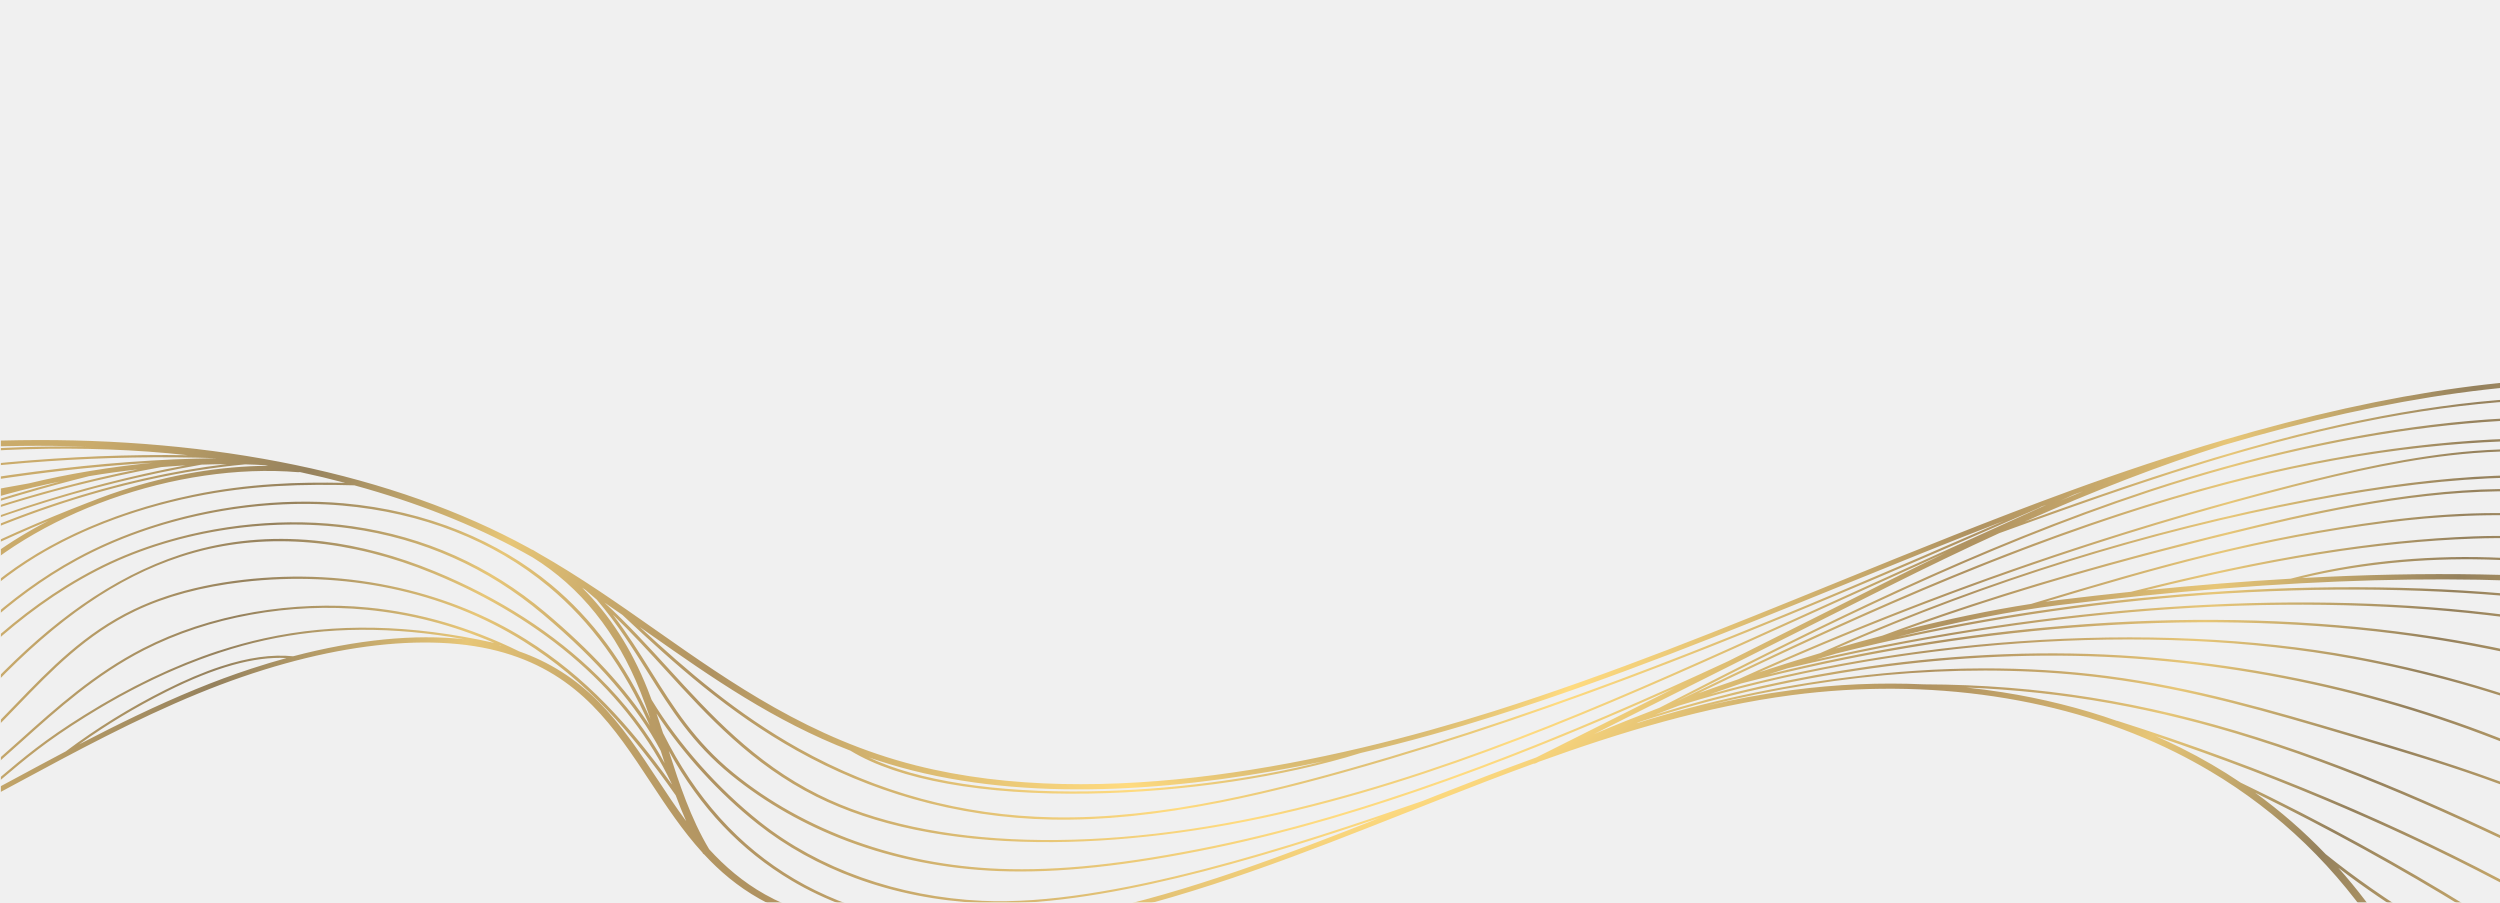
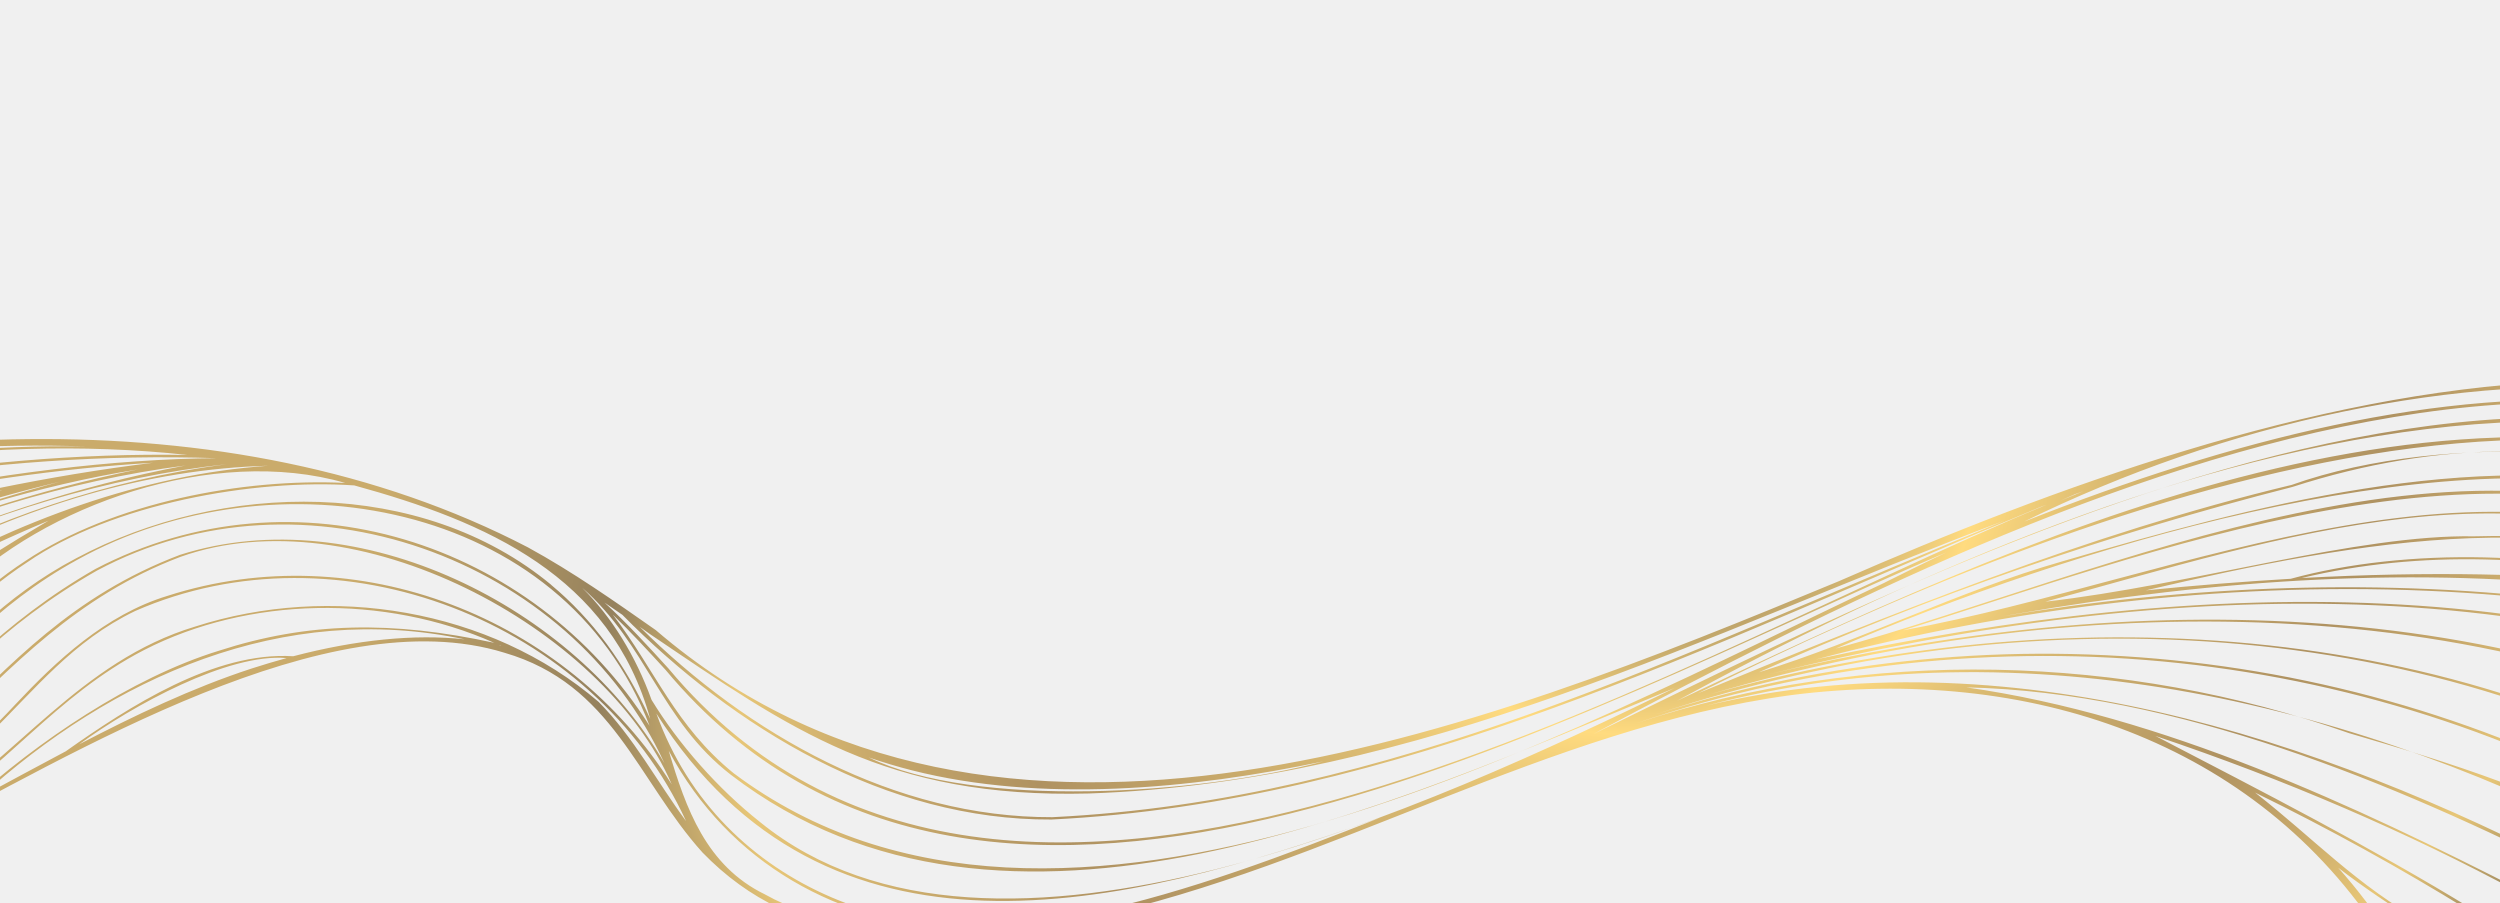
- <svg xmlns="http://www.w3.org/2000/svg" width="1920" height="693" viewBox="0 0 1920 693" fill="none">
-   <mask id="mask0_2_3493" style="mask-type:luminance" maskUnits="userSpaceOnUse" x="0" y="0" width="1921" height="693">
-     <path d="M1920.67 0H0.67V692.98H1920.67V0Z" fill="white" />
-   </mask>
-   <g mask="url(#mask0_2_3493)">
-     <path d="M168.02 499.78C134.12 510.91 99.45 527.49 64.56 549.28C33.79 568.49 18.8 581.19 -1.95 598.77C-8.18 604.05 -15.15 609.95 -23.17 616.54C-39.77 625.35 -56.59 634.07 -73.51 642.33C-135.9 672.81 -202.88 698.53 -270.9 718.29L-269.72 721.93C-250.89 716.46 -232.15 710.55 -213.58 704.2C-164.69 687.48 -116.8 667.72 -71.22 645.46C-42.44 631.4 -13.98 616.05 13.54 601.21C58.01 577.23 104 552.43 152.2 532.64C242.78 495.45 328.5 484.05 387.37 501.37C445.39 518.44 471.75 558.44 499.66 600.8C511.79 619.2 524.15 637.94 539.45 654.76C539.59 655 539.72 655.24 539.87 655.47C540.05 655.76 540.34 655.97 540.69 656.11C552.67 669.06 566.46 680.81 583.34 690.3C640.12 722.23 732.79 727.59 837.6 705C921.08 687.01 1002.59 654.77 1081.42 623.59C1089.79 620.28 1098.14 616.97 1106.5 613.69C1129.85 604.5 1153.62 595.3 1177.71 586.53C1178.35 586.55 1179.06 586.4 1179.71 586.07L1181.66 585.09C1244.85 562.24 1310.23 542.5 1376.03 533.87C1481.61 520.03 1586.35 535.64 1670.94 577.83C1679.53 582.12 1687.91 586.68 1696.09 591.49C1696.15 591.59 1696.25 591.69 1696.39 591.75C1696.66 591.87 1696.92 592 1697.19 592.13C1750.72 623.87 1795.21 666.93 1829.91 720.58L1835.52 718.74C1823.47 700.05 1810.23 682.63 1795.85 666.51C1814.76 680.98 1836.08 695.52 1860.43 710.56L1863.13 709.67C1833.29 691.28 1807.99 673.65 1786.11 655.97C1769.45 638.59 1751.37 622.84 1731.9 608.77C1788.86 636.72 1843.71 666.94 1895.62 699L1898.31 698.12C1842.27 663.47 1782.8 630.94 1720.94 601.12C1706.33 591.29 1690.99 582.36 1674.93 574.35C1668.55 571.17 1662.04 568.15 1655.42 565.27C1755.31 598.86 1849.29 639.33 1935.52 685.9L1938.3 684.99C1842.94 633.4 1738.09 589.26 1626.25 553.65C1626.1 553.6 1625.92 553.59 1625.75 553.6C1598.11 543.86 1568.75 536.51 1537.95 531.66C1528.7 530.2 1519.4 528.99 1510.05 528.01C1585.24 531.07 1656.25 543.96 1731.69 567.76C1820.51 595.78 1900.93 633.86 1978.4 671.84L1981.25 670.91C1903.36 632.72 1822.52 594.36 1733.12 566.16C1646.51 538.84 1565.71 525.85 1477.77 525.58C1444.33 524.04 1410.45 525.5 1376.47 529.95C1354.35 532.85 1332.3 536.98 1310.38 542.06C1414.84 515.94 1521.13 508.38 1617.32 520.86C1683.58 529.46 1744.26 547.42 1802.93 564.79C1883.39 588.61 1966.36 613.17 2028.07 655.54L2030.7 654.68C2005.12 637.05 1973.63 621.01 1935.06 605.92C1892.57 589.3 1845.68 575.42 1804.32 563.17C1745.56 545.77 1684.79 527.79 1618.33 519.16C1556.28 511.11 1489.72 511.38 1420.48 519.97C1365.18 526.83 1310.32 538.73 1256.86 555.44C1257.44 555.16 1258.03 554.87 1258.61 554.59C1382.46 514.16 1516.66 496.89 1640 505.83C1762.58 514.71 1879.89 546.23 1988.68 599.52C2016.31 613.06 2042.92 627.77 2068.16 642.37L2070.9 641.47C2045.35 626.68 2018.39 611.75 1990.37 598.02C1881.34 544.61 1763.74 513.01 1640.84 504.11C1574.56 499.31 1505.55 501.89 1435.73 511.78C1379.84 519.7 1324.66 532.14 1271.11 548.88C1277.2 546.53 1283.31 544.21 1289.44 541.92C1454.3 491.04 1651.58 477.16 1806.67 505.79C1920.05 526.72 2024.37 567.08 2117.84 626.05L2120.44 625.2C2087.88 604.65 2053.86 586.25 2018.68 570.19C1952.47 539.96 1881.53 517.73 1807.81 504.12C1731.42 490.02 1642.46 486.01 1550.56 492.53C1468.99 498.32 1387.78 512.27 1313.53 533.15C1321.38 530.35 1329.25 527.62 1337.12 524.94C1506.58 480.64 1684.41 467.04 1839.69 486.67C1971.52 503.33 2091.2 544.47 2184.13 604.28L2186.92 603.36C2150.24 579.57 2109.41 558.72 2064.91 541.08C1996.59 514.01 1921.15 495.13 1840.69 484.96C1760.22 474.79 1674.58 473.31 1586.14 480.56C1510.28 486.78 1433.84 499.31 1358.39 517.86C1363.22 516.29 1368.04 514.74 1372.86 513.23C1563.55 467.95 1749.03 453.8 1909.74 472.32C2043.45 487.73 2160.38 526.28 2248.7 583.08L2251.38 582.2C2162.73 524.95 2045.17 486.11 1910.71 470.61C1755.83 452.76 1578.01 465.18 1394.69 506.51C1399.93 504.94 1405.15 503.39 1410.36 501.89C1581.67 458.55 1773.39 442.89 1937.95 458.96C2077.07 472.54 2203.23 508.56 2307 563.94L2309.79 563.02C2205.59 507.2 2078.76 470.9 1938.86 457.25C1855.67 449.13 1766.73 448.89 1674.5 456.53C1600.55 462.66 1527.65 473.61 1457.04 489.17C1502.17 477.67 1544.73 469.2 1581.61 464.69C1755.92 443.37 1904.67 439.31 2023.72 452.63C2146.41 466.36 2248 508.69 2345.49 551.29L2352.32 549.05C2343.2 545.07 2333.89 541.01 2324.4 536.93C2280.8 494.55 2215.27 434.39 2146.75 397.46C2094.71 369.41 2009.74 337.76 1900.49 346.28C1852.45 350.02 1802.63 361.59 1760.24 372.41C1704.28 386.69 1648.73 402.89 1593.8 420.93C1505.64 449.88 1419.07 483.58 1335.04 521.67C1324.72 525.18 1314.42 528.8 1304.15 532.51C1433.89 469.95 1568.01 409.03 1710.39 371.76C1892.24 324.16 2062.87 327.67 2166.81 381.15C2217.51 407.24 2253.69 444.86 2288.67 481.24C2310.24 503.68 2332.39 526.7 2358.04 547.18L2360.61 546.33C2334.77 525.78 2312.49 502.61 2290.78 480.04C2255.72 443.58 2219.46 405.87 2168.53 379.67C2140.46 365.23 2107.67 354.24 2071.06 347C2036.46 340.16 1998.19 336.62 1957.32 336.47C1880.83 336.19 1795.35 347.84 1710.11 370.15C1681.97 377.52 1654.17 385.8 1626.65 394.83C1509.37 433.34 1397.45 485.49 1288.55 538.21C1288.38 538.27 1288.22 538.33 1288.05 538.4C1403.55 479.03 1522.95 420.02 1649.83 378.08C1650.67 377.8 1651.48 377.53 1652.32 377.26C1810.59 325.29 1960.33 309.31 2074.18 332.27C2148.43 347.24 2215.13 379.6 2272.41 428.45C2313.53 463.52 2346.1 503.73 2373.68 542.03L2376.1 541.24C2348.43 502.8 2315.75 462.41 2274.43 427.17C2216.94 378.14 2149.96 345.65 2075.37 330.61C2014.82 318.4 1945.07 316.93 1868.06 326.26C1799.16 334.6 1726.44 351.24 1651.86 375.73C1651.02 376.01 1650.17 376.29 1649.33 376.56C1517.61 420.1 1394.03 481.95 1274.53 543.53C1257.54 550.03 1240.75 556.78 1224.31 563.73L1450.22 450.44C1480.33 435.34 1508.57 421.76 1535.46 409.46C1604.83 384.25 1676.2 358.91 1748.23 339.77C1836.89 316.21 1916.56 305.16 1985.05 306.91C2109.72 310.1 2200.22 354.76 2254.18 391.67C2314.19 432.71 2359.28 483.27 2398.08 534.03L2400.51 533.23C2361.59 482.29 2316.35 431.51 2256.08 390.29C2201.9 353.24 2111.03 308.4 1985.76 305.19C1916.95 303.43 1836.94 314.53 1747.95 338.17C1716.13 346.63 1684.45 356.28 1653.02 366.6C1619.96 377.46 1587.18 389.04 1554.8 400.73C1609.56 376.38 1659 357.41 1707.86 341.84C1837.15 303.78 1947.09 288.69 2041.6 295.84C2255.21 312 2367.67 439.53 2420.18 526.77L2425.78 524.93C2410.71 499.76 2393.64 476.08 2374.84 454.33C2349.37 424.85 2320.62 398.8 2289.4 376.88C2219 327.46 2136.3 298.85 2043.59 291.84C1948.29 284.63 1837.6 299.77 1707.57 337.99C1707.48 338.01 1707.39 338.03 1707.3 338.06C1707.16 338.1 1707.02 338.15 1706.88 338.2C1669.19 349.3 1629.88 362.32 1588.85 377.31C1529.35 399.04 1469.79 423.25 1412.2 446.66C1326.14 481.64 1237.15 517.81 1146.96 546.28C1023.54 585.24 846.4 624.08 703.37 587.82C622.52 567.32 562.24 525 503.93 484.07C475.13 463.85 445.42 443 413.34 424.8C412.01 423.98 410.67 423.16 409.31 422.37C409.07 422.23 408.79 422.14 408.49 422.09C407.59 421.59 406.7 421.09 405.8 420.59C354.43 392.47 294.2 371.11 226.8 357.09C161.03 343.42 89.84 337.02 15.2 338.07C-59.43 339.12 -135.64 347.59 -211.29 363.26C-257.02 372.73 -301.95 384.7 -345.67 399.06C-354.5 401.96 -363.28 404.97 -372.01 408.06L-370.83 411.67C-362.46 408.71 -354.06 405.83 -345.61 403.06C-210.06 358.55 -66.33 338.45 66.62 343.03C1.2 341.87 -67.73 347.52 -136.81 359.86C-190.31 369.42 -243.8 382.98 -295.71 400.02C-319.6 407.87 -343.16 416.45 -366.24 425.73L-365.74 427.26C-200.4 360.7 -15.36 332.13 144.28 349.6C54.02 348.2 -40.02 356.85 -135.69 375.37C-198.34 387.5 -260.11 403.55 -320.42 423.35C-334.47 427.96 -348.43 432.78 -362.31 437.8L-361.81 439.34C-188.8 376.76 -4.14 345.97 166.63 351.91C79.33 352.91 -19.16 365.59 -126.28 389.63C-189.83 403.9 -254.93 421.94 -318.68 442.87C-331.34 447.03 -343.95 451.31 -356.48 455.68L-355.99 457.2C-192.83 400.13 -23.4 363.7 117.53 355.38C85.4 358.45 52.61 363.85 22.09 371.25C-73.77 387.86 -164.86 414.23 -256.95 444.47C-287.75 454.58 -318.66 465.13 -349.9 475.89L-349.4 477.43C-231.54 436.85 -118.35 399.27 1.67 376.61C-13.07 380.74 -27.7 385.23 -42.23 390C-62.02 396.5 -81.58 403.5 -100.87 410.77C-133.98 420.34 -166.99 430.52 -199.81 441.3C-248.45 457.27 -296.7 474.54 -344.32 493.03L-343.82 494.57C-270.28 466.01 -195.25 440.36 -119.57 417.92C-141.08 426.27 -162.21 434.84 -182.83 443.31C-184 443.79 -185.16 444.27 -186.33 444.75C-190.2 446 -194.04 447.25 -197.86 448.5C-250.21 465.69 -297.05 483.34 -340.41 505.03L-339.9 506.61C-298.96 486.09 -254.88 469.19 -205.95 452.88C-252.31 472.27 -296.97 492.38 -336.77 516.24L-335.53 520.05C-289.22 492.06 -235.98 469.2 -181.07 446.67C-122.11 422.47 -59.15 397.35 5.36 379.49C18.44 375.87 32.09 372.64 46.04 369.82C22.1 376.26 -1.94 383.44 -26.04 391.35C-73.03 406.78 -120.22 424.98 -167.17 445.81C-224.54 471.26 -280.37 500.32 -331.83 531.41L-331.32 532.98C-209.86 459.31 -68.66 400.03 68.39 365.69C80.87 363.61 93.47 361.86 106.02 360.46C66.99 368.32 27.71 378.73 -11.64 391.66C-60.15 407.59 -108.77 427.32 -157.13 450.73C-214.91 478.7 -271.51 511.49 -326.22 548.63L-325.68 550.3C-212.37 473.16 -57.48 391.68 123.68 358.75C123.7 358.75 123.72 358.74 123.74 358.74C130.05 358.2 136.32 357.76 142.54 357.41C101.37 365.16 59.97 375.86 19.1 389.28C-32.93 406.37 -84.1 427.84 -132.86 453.19C-202.27 489.28 -264.61 532.09 -316.36 578.94L-315.78 580.74C-195.24 470.84 -21.68 387.51 154.77 356.85C161.3 356.61 167.74 356.49 174.08 356.47C132.35 361.47 89.12 371.3 45.81 385.53C-6.51 402.71 -58.95 426.28 -108.97 455.41C-177.9 495.55 -242.94 545.97 -306.66 608.73L-306.03 610.66C-242.11 547.52 -176.89 496.88 -107.76 456.63C-11.96 400.84 92.68 365.56 188.28 356.63C193.44 356.76 198.49 356.98 203.45 357.28C204.3 357.43 205.15 357.59 206 357.74C169.63 357.91 130.35 364.52 92.47 376.96C89.85 377.82 87.24 378.71 84.64 379.62C79.23 381.52 73.91 383.53 68.65 385.64C68.59 385.65 68.52 385.66 68.46 385.68C68.43 385.69 68.4 385.7 68.37 385.71C-80.64 443.15 -202.06 522.25 -300.86 626.52L-300.21 628.52C-208.59 531.45 -97.42 456.19 37.32 399.91C22.09 407.73 7.88 416.41 -5.02 425.77C-115.27 495.57 -211.63 571.84 -292.22 653.05L-291.58 655.01C-214.76 577.39 -123.52 504.28 -19.48 437.01C-23.37 440.26 -27.12 443.57 -30.69 446.94C-76.76 479.02 -114.31 516.9 -150.67 553.61C-157.87 560.88 -165.32 568.4 -172.71 575.74C-206.27 609.1 -242.96 642.88 -286.51 670.55L-285.97 672.2C-241.83 644.28 -204.75 610.16 -170.85 576.47C-163.46 569.12 -156.01 561.6 -148.8 554.32C-114.93 520.13 -80.04 484.92 -38.24 454.42C-38.41 454.6 -38.59 454.78 -38.76 454.96C-47.51 464.13 -55.33 473.75 -62.9 483.05L-84.27 509.32C-113.76 541.81 -144.74 571.74 -177.03 602.93C-210.45 635.21 -245.32 663.24 -281.23 686.73L-280.69 688.39C-244.32 664.68 -209.02 636.35 -175.21 603.7C-149.89 579.24 -125.38 555.56 -101.75 530.81L-111.18 542.41C-139.75 577.53 -169.29 613.85 -206.76 646.36C-224.4 661.67 -248.66 680.11 -278.16 696.17L-276.95 699.89C-252.9 686.94 -229.47 670.95 -207.37 652.31C-153.37 628.63 -123.72 596.91 -89.44 560.24C-85.57 556.1 -81.56 551.81 -77.49 547.51C-75.2 545.09 -72.91 542.66 -70.61 540.22C-33.03 500.38 5.83 459.18 59.65 429.92C118.66 397.84 194.62 382.27 262.85 388.26C324.06 393.64 378.87 415.16 421.35 450.49C453.89 477.56 479.4 512.63 499.1 557.47C480.57 528.72 454.07 500 418.67 470.22C376 434.33 326.14 412.11 270.47 404.19C220.78 397.12 166.54 402.39 118.1 418.3C102.5 423.42 87.49 429.65 73.43 436.93C10.83 469.33 -32.98 516.91 -75.34 562.92C-78.78 566.66 -82.21 570.38 -85.64 574.09C-144.12 637.28 -208.99 672.3 -276.32 701.8L-275.82 703.34C-246.5 690.49 -216.6 676.14 -188.18 659.11C-148.33 635.23 -114.16 607.64 -83.72 574.75C-80.29 571.04 -76.86 567.31 -73.41 563.58C-31.21 517.75 12.42 470.36 74.5 438.24C131.52 408.73 204.39 396.64 269.43 405.9C324.7 413.77 374.24 435.85 416.66 471.54C459.38 507.48 489.09 541.86 507.43 576.59C508.44 579.75 509.46 582.93 510.49 586.11C497.31 562.29 480.22 540.01 459.39 519.52C425.64 486.32 383.46 459.16 334.01 438.82C305.08 426.91 276.09 419.17 247.86 415.8C213.78 411.74 180.66 414.06 149.4 422.72C145.76 423.73 142.13 424.83 138.5 426.02C112.89 434.43 87.43 447.44 62.66 464.79C40.05 480.63 17.55 500.29 -6.14 524.89C-43.9 564.11 -82.95 604.67 -137.11 639.63C-175.36 664.32 -221.69 686.19 -275.31 704.9L-274.81 706.44C-220.88 687.62 -174.26 665.62 -135.75 640.76C-81.29 605.6 -42.12 564.92 -4.24 525.58C44.53 474.93 90.19 443.56 138.52 427.69C142.24 426.47 145.98 425.34 149.74 424.3C205.93 408.74 269.1 414.29 332.44 440.36C418.96 475.96 482.86 532.49 515.68 601.59C515.77 601.86 515.87 602.12 515.96 602.39C483.08 556.66 449.95 519.8 403.87 491.01C374.83 472.86 342.09 459.57 306.55 451.49C267.74 442.67 227.46 440.58 186.81 445.28C165.73 447.72 146.3 451.85 128.74 457.62C119.57 460.63 110.9 464.09 102.78 467.99C64.83 486.19 38.06 513.93 12.18 540.75C5 548.19 -2.43 555.89 -9.95 563.22C-73.49 625.17 -167.57 677.17 -273.68 709.88L-273.18 711.42C-166.56 678.55 -72.01 626.27 -8.12 563.98C-0.57 556.62 6.87 548.91 14.07 541.45C39.77 514.82 66.34 487.28 103.74 469.35C127.02 458.18 154.89 450.66 186.57 446.99C264.21 438 340.73 454.14 402.02 492.44C450.36 522.64 484.42 561.8 518.97 610.84C521.43 617.51 524.08 624.13 526.98 630.66C519.17 620.11 511.99 609.22 504.88 598.44C491.39 577.97 477.44 556.8 459.78 539.03C441.97 521.11 421.93 508.38 398.74 500.27C360.5 481.51 322.24 470.43 282.49 466.58C254.49 463.86 224.46 465.04 195.62 469.98C179.76 472.7 164.5 476.46 149.94 481.24C135.84 485.87 122.4 491.45 109.72 497.96C72.42 517.09 43.11 543.41 14.76 568.86C-8.98 590.17 -33.52 612.21 -62.71 630.03C-91.05 647.33 -123.63 660.53 -154.61 672.21C-166.79 676.8 -179.15 681.56 -191.11 686.15C-217.52 696.3 -244.42 706.63 -271.64 716.16L-271.14 717.7C-243.85 708.14 -216.9 697.79 -190.43 687.62C-178.47 683.03 -166.11 678.27 -153.95 673.68C-122.8 661.93 -90.03 648.65 -61.43 631.2C-31.99 613.23 -7.33 591.09 16.51 569.69C44.71 544.37 73.86 518.19 110.77 499.26C160.31 473.85 222.57 462.56 281.58 468.29C315.01 471.53 347.39 479.93 379.62 493.76C315.32 479.41 257.53 478.25 203.09 490.2C191.5 492.75 179.8 495.96 168 499.83L168.02 499.78ZM2025.96 448.61C1951.19 440.24 1864.79 438.69 1767.79 443.94C1856.27 422.53 1962.92 425.12 2042.94 450.72C2037.27 449.95 2031.61 449.25 2025.95 448.62L2025.96 448.61ZM2053.78 452.26C2013.9 438.25 1963.9 429.68 1912.43 428.07C1859.03 426.4 1806.28 432.05 1759.25 444.42C1723.54 446.48 1686.42 449.46 1647.93 453.33C1746.26 428.93 1826.6 416.28 1899.53 413.66C1991.55 410.36 2069.34 428.63 2114.89 463.98C2094.29 459.19 2073.96 455.29 2053.79 452.26H2053.78ZM2120.03 465.2C2096.74 446.03 2065.18 431.7 2026.12 422.59C1989.22 413.99 1945.62 410.31 1900.03 411.94C1824.14 414.67 1740.29 428.21 1636.65 454.48C1618.76 456.35 1600.59 458.42 1582.12 460.67C1578.43 461.12 1574.68 461.62 1570.88 462.15C1663.04 434.39 1737.9 413.71 1832.61 401.46C1908.36 391.67 2015.3 389.47 2094.61 434.64C2104.03 440.01 2113.41 445.96 2122.48 451.71C2136.89 460.85 2151.61 470.18 2167.66 478.01C2151.58 473.21 2135.72 468.93 2120.04 465.18L2120.03 465.2ZM2205.59 490.19C2198.45 487.75 2191.37 485.41 2184.33 483.18C2162.34 474.44 2143.08 462.22 2124.34 450.33C2115.25 444.57 2105.86 438.6 2096.4 433.22C2063.9 414.71 2023.63 402.6 1976.71 397.21C1933.13 392.21 1884.71 393.08 1832.81 399.79C1734.25 412.53 1657.2 434.36 1559.99 463.77C1529.72 468.43 1496.43 475.35 1461.53 484.11C1540.49 455.57 1628.28 430.11 1735.23 404.65C1795.59 390.28 1874.11 374.24 1946.1 377.79C2019.23 381.39 2076.6 409.78 2113.4 430.83C2129.9 440.27 2146.03 450.42 2161.62 460.24C2180.29 472 2199.38 484.01 2219.59 495.1C2214.94 493.44 2210.28 491.8 2205.6 490.2L2205.59 490.19ZM2233.85 500.27C2208.98 487.46 2185.92 472.95 2163.46 458.81C2147.85 448.98 2131.72 438.82 2115.18 429.36C2078.21 408.21 2020.53 379.68 1946.87 376.05C1874.46 372.48 1795.62 388.58 1735.02 403.01C1651.19 422.97 1579.11 442.93 1513.81 464.37C1490.34 472.08 1467.75 479.97 1445.8 488.13C1433.92 491.25 1421.89 494.58 1409.76 498.09C1527.01 446.61 1649.87 408.46 1775.1 384.67C1889.7 362.89 1977.69 360.86 2044.12 378.45C2100.91 393.49 2143.26 422.9 2184.21 451.35L2281.26 518.76C2265.75 512.43 2249.92 506.22 2233.86 500.27H2233.85ZM1760.49 373.97C1802.73 363.19 1852.35 351.66 1900.12 347.94C2008.69 339.48 2093.2 370.97 2144.99 398.88C2211.32 434.63 2274.89 492.25 2318.38 534.3C2309.32 530.42 2300.1 526.54 2290.76 522.67L2186.11 449.98C2145.04 421.45 2102.57 391.95 2045.44 376.82C2009.02 367.18 1965.43 363.34 1915.89 365.42C1874.29 367.16 1828.23 372.92 1775.08 383.02C1711.15 395.17 1646.72 411.39 1583.58 431.22C1576.54 433.43 1569.51 435.69 1562.49 438C1506.59 456.36 1451.51 477.62 1398.48 501.33C1398.37 501.38 1398.27 501.44 1398.18 501.51C1383.04 506.01 1367.77 510.78 1352.48 515.81C1351.86 516.02 1351.23 516.23 1350.6 516.43C1482.36 457.7 1620.17 409.8 1760.5 373.98L1760.49 373.97ZM587.5 686.9C570.51 677.35 556.66 665.4 544.62 652.2C530.47 628.54 521.8 602.24 513.6 576.64C537.9 620.48 568.98 653.24 608.23 676.47C633.17 691.23 662.88 702.32 694.15 708.53C709.42 711.56 724.95 713.45 740.67 714.22C678.33 717.18 624.91 707.93 587.5 686.9ZM837.33 701.16C811.07 706.82 785.6 710.7 761.29 712.82C706.14 713.38 652.53 700.19 610.03 675.04C567.32 649.76 534.33 613.1 509.23 563.05C507.6 558.02 505.92 552.96 504.18 547.92C524.62 578.89 552.09 609.18 581.83 632.73C603.83 650.15 629.21 664.21 657.27 674.51C687.31 685.54 719.65 691.95 753.4 693.55C841.34 697.73 966.87 659.46 1059.77 628.05C987.51 656.54 913.09 684.82 837.33 701.15V701.16ZM1447.84 447.31L1327.16 507.83C1208.5 563.04 1066.49 622.04 932.04 649.75C865.39 663.49 813.1 669.05 767.47 667.26C690.29 664.23 617.83 638.14 563.42 593.8C533.82 569.67 517.36 543.4 499.94 515.58C491.02 501.34 481.88 486.74 470.65 472.02C484.93 485.82 498.15 500.27 511.11 514.47C543.7 550.16 577.4 587.06 626.78 611.72C671.61 634.1 728.86 645.87 796.94 646.71C858.05 647.46 926.72 639.06 995.54 622.4C1128.76 590.16 1254.75 533.06 1376.6 477.84L1494.56 424.38C1479.46 431.62 1463.92 439.24 1447.85 447.31H1447.84ZM1592.91 379.81C1595.2 378.98 1597.49 378.15 1599.77 377.32C1594.04 379.67 1588.27 382.08 1582.44 384.55L1592.91 379.81ZM700.33 591.62C799.2 616.68 914 606.31 1016.5 584.69C962.5 598.41 898.06 606.82 836.86 607.76C764.21 608.88 705.01 599.69 667.21 581.68C677.88 585.37 688.89 588.72 700.33 591.62ZM499.46 487.23C546.19 520.04 594.21 553.73 653.16 576.53C690.03 599.05 754.77 610.73 836.28 609.47C908.82 608.35 985.92 596.79 1045.02 578.31C1081.85 569.64 1116.66 559.75 1148.02 549.85C1238.56 521.26 1327.71 485.03 1413.93 449.99C1454.95 433.32 1496.96 416.25 1539.21 399.96C1370.77 473.5 1226.49 533.9 1067.48 581.25C983.12 606.37 893.31 629.39 808.16 627.69C739.17 626.32 673.73 608.57 613.66 574.95C566.49 548.55 528.31 515.91 491.27 481.48C494.01 483.4 496.74 485.32 499.46 487.23ZM477.95 472.2C518.65 510.54 559.78 547.25 611.88 576.42C640.19 592.27 670.29 604.78 701.32 613.62C735.64 623.39 771.35 628.71 807.47 629.43C846.18 630.2 888.51 625.94 936.87 616.39C974.47 608.97 1014.87 598.62 1067.88 582.84C1235.38 532.96 1386.45 468.67 1566.54 389.81C1566.81 389.69 1567.01 389.53 1567.15 389.35C1568.67 388.78 1570.19 388.22 1571.71 387.65L1375.72 476.47C1254.04 531.62 1128.22 588.64 995.34 620.8C847.38 656.61 713.67 652.76 628.5 610.24C579.37 585.71 545.76 548.9 513.25 513.31C497.73 496.32 481.87 478.96 464.23 462.79C468.84 465.92 473.41 469.06 477.96 472.21L477.95 472.2ZM-106.41 543.66L-58.13 484.3C-50.63 475.09 -42.88 465.56 -34.29 456.55C25 394.4 135.76 354.91 229.06 362.65C229.47 362.68 229.9 362.64 230.32 362.54C242.1 365.07 253.7 367.83 265.09 370.84C229.43 370.11 190.79 371.23 148.38 380.02C131.9 383.43 115.91 387.69 100.58 392.72C70.5 402.6 43 415.45 19.5 430.74C-21.12 457.15 -50.01 490.79 -77.95 523.33C-101.07 550.25 -124.88 577.97 -155.38 601.65C-137.99 582.49 -122.05 562.9 -106.41 543.67V543.66ZM423.39 449.18C402.98 432.21 379.43 418.25 353.39 407.71C325.55 396.44 295.4 389.32 263.78 386.54C215.14 382.27 162.61 388.86 114.93 404.51C95.09 411.02 76.08 419.11 58.57 428.64C4.29 458.15 -34.73 499.52 -72.47 539.53C-74.76 541.96 -77.06 544.39 -79.35 546.82C-83.43 551.13 -87.43 555.42 -91.31 559.56C-124.22 594.77 -152.84 625.38 -202.9 648.52C-202.84 648.47 -202.78 648.42 -202.72 648.36C-187.96 635.56 -174.45 622.2 -161.75 608.57C-127.13 583.47 -101.13 553.22 -75.96 523.91C-48.14 491.52 -19.38 458.03 20.87 431.86C55.96 409.04 100.08 391.68 148.47 381.66C193.64 372.31 234.57 371.71 272.18 372.74C319.31 385.67 362.92 402.74 401.69 423.97C404.17 425.33 406.63 426.7 409.08 428.09C445.75 450.79 473.58 485.47 491.84 531.25C494.58 538.12 497.1 545.14 499.51 552.17C480.01 509.27 455.02 475.47 423.41 449.18H423.39ZM447.12 451.38C447.94 451.91 448.75 452.45 449.57 452.99C452.52 455.46 455.44 457.96 458.29 460.51C474.4 479.44 486.23 498.31 497.68 516.59C515.15 544.49 531.66 570.85 561.43 595.11C587.65 616.48 617.86 633.66 651.23 646.17C687.33 659.71 726.19 667.38 766.73 668.98C812.63 670.78 865.19 665.2 932.12 651.4C1051.41 626.81 1176.55 577.7 1286.13 528.41L1179.75 581.76C1154.38 590.94 1129.38 600.61 1104.84 610.27C1100.65 611.92 1096.46 613.58 1092.27 615.23C998.43 647.68 852.43 696.52 754.18 691.84C689.65 688.77 629.15 667.31 583.82 631.41C551.17 605.55 521.26 571.56 500.45 537.48C499.43 534.73 498.39 532 497.31 529.29C484.9 498.19 468.1 472.14 447.12 451.39V451.38ZM383.81 495.61C383.81 495.61 383.83 495.56 383.84 495.54C384.23 495.71 384.62 495.89 385.01 496.06C384.57 495.95 384.12 495.84 383.68 495.73C383.72 495.69 383.77 495.66 383.81 495.61ZM192.98 513.54C178.97 518.14 164.75 523.39 150.43 529.27C119.62 541.92 89.78 556.56 60.69 571.72C81.79 556.59 103.97 543.22 128.01 531.13C165.07 512.48 195.25 504.04 220.07 505.39C211.14 507.83 202.11 510.55 192.99 513.54H192.98ZM225.2 504.02C208.99 502.36 190.55 504.94 169.43 511.87C156.34 516.17 142.22 522.14 126.98 529.81C99.45 543.66 74.35 559.17 50.5 577.06C37.17 584.09 23.99 591.2 10.94 598.23C2.23 602.93 -6.57 607.67 -15.44 612.41C-9.9 607.8 -4.88 603.55 -0.27 599.64C20.38 582.15 35.3 569.51 65.87 550.43C112.56 521.27 158.77 501.54 203.24 491.77C251.04 481.27 301.49 480.99 356.79 490.97C318.74 486.75 273.63 491.26 225.2 504V504.02Z" fill="url(#paint0_radial_2_3493)" />
-   </g>
+ <svg xmlns="http://www.w3.org/2000/svg" xmlns:xlink="http://www.w3.org/1999/xlink" viewBox="0 0 1920 693" preserveAspectRatio="none">
  <defs>
-     <radialGradient id="paint0_radial_2_3493" cx="0" cy="0" r="1" gradientUnits="userSpaceOnUse" gradientTransform="translate(1026.61 481.195) rotate(161.82) scale(1075.86 699.309)">
-       <stop stop-color="#817057" />
-       <stop offset="0.2" stop-color="#FFDB7F" />
-       <stop offset="0.32" stop-color="#D9B971" />
-       <stop offset="0.46" stop-color="#AF9261" />
-       <stop offset="0.55" stop-color="#C6A76A" />
-       <stop offset="0.65" stop-color="#E7C677" />
-       <stop offset="0.83" stop-color="#95815D" />
-       <stop offset="1" stop-color="#CAAB6B" />
+     <radialGradient id="paint0" cx="0" cy="887.3" fx="0" fy="887.3" r="1" gradientTransform="translate(-192504.9 -589034.8) rotate(161.8) scale(1075.9 -699.3)" gradientUnits="userSpaceOnUse">
+       <stop offset="0" stop-color="#817057" />
+       <stop offset=".2" stop-color="#ffdb7f" />
+       <stop offset=".3" stop-color="#d9b971" />
+       <stop offset=".5" stop-color="#af9261" />
+       <stop offset=".6" stop-color="#c6a76a" />
+       <stop offset=".7" stop-color="#e7c677" />
+       <stop offset=".8" stop-color="#95815d" />
+       <stop offset="1" stop-color="#caab6b" />
    </radialGradient>
+     <linearGradient id="gr1" x1="-600" y1="0" x2="-200" y2="200" gradientUnits="userSpaceOnUse">
+       <stop offset="0" stop-color="#fff0" />
+       <stop offset=".5" stop-color="#fff" />
+       <stop offset="1" stop-color="#fff0" />
+       <animate attributeName="x1" values="-400;5400" dur="4s" begin="3s" repeatCount="indefinite" />
+       <animate attributeName="x2" values="-200;6000" dur="4s" begin="3s" repeatCount="indefinite" />
+     </linearGradient>
+     <path id="w" d="M168,499.8c-67.5,20.8-139.7,70.1-191.2,116.8-78.5,42.4-161,76.6-247.7,101.7l1.2,3.6c68-19.7,135.5-45.7,198.5-76.5,128.2-66.9,323.2-186,458.6-144.1,83.2,24.2,101.7,97.4,152.1,153.4,71.9,74.2,166.7,74,298.1,50.2,184.5-39.8,350.6-145.8,538.4-171.1,180.8-23,356.2,34.7,453.9,186.7l5.6-1.8c-12.1-18.7-25.3-36.1-39.7-52.2,18.9,14.5,40.2,29,64.6,44l2.7-.9c-54.3-30.4-85.7-65.4-131.2-100.9,57,27.9,111.8,58.2,163.7,90.2l2.7-.9c-76.7-47-161.4-90.4-242.9-132.8,99.9,33.6,193.9,74.1,280.1,120.6l2.8-.9c-128.4-65.7-277.3-135.6-428.2-157,161.1,3.6,328.2,73.2,468.3,143.8l2.8-.9c-200.4-104.8-442.7-183.8-670.9-128.8,245.6-64.8,506.3-.3,717.7,113.5l2.6-.9c-59.4-41.9-154.7-70.5-226.4-91.5-171.8-60.6-369.7-66.8-547.5-7.7,271.3-91.7,569.9-60.3,811.3,86.9l2.7-.9c-236.2-145.4-534.5-178.3-799.8-92.6,283.2-93.4,600.6-79.5,846.7,77.2l2.6-.8c-234-151.7-539.6-166.7-806.9-92,288.6-84.9,626.3-81.9,870.6,71.1l2.8-.9c-240.6-151.6-554.5-151.3-828.5-85.5,307.1-75.8,638.9-87.4,890.3,65.2l2.7-.9c-241.6-148.7-558.3-140.4-856.7-75.7,297-78.3,648.9-81.7,912.3,57.4l2.8-.9c-242.2-131.2-577.8-134.8-852.8-73.9,320.6-67.8,621.3-70.2,888.4,62.1l6.8-2.2c-9.1-4-18.4-8-27.9-12.1-43.6-42.4-109.1-102.5-177.6-139.5-82-55.9-267.2-67.4-386.5-25-157.1,37.7-307.4,99.1-456.1,160.1,284.7-142.1,761-329.8,984.5-51.3,21.6,22.4,43.7,45.5,69.4,65.9l2.6-.8c-68.8-55-109.6-124.1-192.1-166.7-286.2-121.6-617.4,34.5-880.5,158.7,329.3-179.9,844.6-378,1085.6,3.6l2.4-.8c-272.8-416.2-806.1-146.6-1151.8,22.5,362.7-193.5,885.3-445.5,1173.8-29.7l2.4-.8c-208.3-293.9-524.6-259.3-845.7-132.5,308.2-151.2,713.4-159.2,865.4,126l5.6-1.8c-217.5-368.9-683.9-222.7-1013.6-78.3-273,113.2-646.1,262.4-908.3,37.4-31-21.7-63.5-44.6-98.1-63.5-231.7-120.5-532.8-97.1-777.8-12.5l1.2,3.6c141.5-50.2,296.5-73.6,437.4-68.6-143.9-2.7-297.6,28.2-432.9,82.7l.5,1.5c165.3-66.6,350.4-95.1,510-77.7-166-2.9-347.3,30.3-506.6,88.2l.5,1.5C-188.8,376.8-4.1,346,166.6,351.9c-159.3,1-361.3,46.7-523.1,103.8l.5,1.5c163.2-57.1,332.6-93.5,473.5-101.8-161.2,19.8-314.7,67.3-467.4,120.5l.5,1.5C-231.5,436.9-118.3,399.3,1.7,376.6c-115.7,37.6-232.5,72.4-346,116.4l.5,1.5c73.5-28.6,148.6-54.2,224.3-76.6-72,30.8-155,53.3-220.8,87.1l.5,1.6c40.9-20.5,85-37.4,133.9-53.7-46.4,19.4-91,39.5-130.8,63.4l1.2,3.8c116.3-63.5,249.1-118.1,381.6-150.2-130.5,35.1-262.4,91.9-377.9,161.6l.5,1.6C-198.2,455.2-46.3,384.9,106,360.5c-154.3,31.3-300.6,99-432.2,188.2l.5,1.7c115.7-77.7,284-169.2,468.2-192.9-164.7,30.8-336.7,110.9-458.9,221.5l.6,1.8C-191.2,469.6-8.4,376.3,174.1,356.5c-184.6,24.2-345.2,118.9-480.7,252.3l.6,1.9C-167.1,473.5,19,362.6,206,357.7c-194.1,13.6-381.8,142.2-506.9,268.8l.6,2c91.6-97.1,202.8-172.3,337.5-228.6-122.7,71.9-239.5,162.5-329.5,253.1l.6,2c76.8-77.6,168.1-150.7,272.1-218-100.8,71.9-163.3,165.9-267,233.5l.5,1.7c98.1-61.8,155-149.8,247.7-217.8-70.9,84.5-151.3,171.5-243,232.3l.5,1.7c64.4-41,124.8-102.1,178.9-157.6-51.5,63.4-98.4,122.8-176.4,165.4l1.2,3.7c24.1-13,47.5-28.9,69.6-47.6,54-23.7,83.6-55.4,117.9-92.1,45.3-47.6,86.2-95.9,149.1-130.3,150.7-83.6,373.1-46.2,439.5,127.6-89.2-141.1-272.1-200.8-425.7-120.5-141.9,81.3-181.5,204.8-349.7,264.9l.5,1.5c186.9-72.2,201.9-180.4,350.3-265.1,158.6-85.1,363.8-9.8,436,147.9-68.7-119.6-234.9-203.7-372-160.1-166.1,63-186.7,208.9-413.8,278.9l.5,1.5C-56.9,642.2-21.5,488.3,138.5,427.7c133.7-47.9,324.9,53.5,377.4,174.7-80.9-128.7-241.8-191.5-387.2-144.8-47.8,14.5-85.7,50.2-116.6,83.1-71.5,77.2-166.3,131.5-285.9,169.1l.5,1.5c106.6-32.9,201.2-85.1,265.1-147.4,35.3-34.5,63.8-71.4,111.9-94.6,156.2-68.6,352.4,7.4,423.2,161.3-22.6-30.6-40.1-64.3-67.2-91.6-83.8-71.7-206.4-91.1-309.8-57.8-88.5,26.7-137.4,101.9-212.7,148.8-65.7,37.4-138.6,58.9-208.9,86.1l.5,1.5c70.7-27.3,143.7-48.9,209.7-86.5,64.8-39.6,103.7-96.6,172.2-131.9,79.9-41,184.3-43.1,268.9-5.5-78.4-17.1-143.1-16.1-211.6,6.1h0ZM2026,448.6c-74.8-8.4-161.2-9.9-258.2-4.7,88.5-21.4,195.1-18.8,275.1,6.8-5.7-.8-11.3-1.5-17-2.1h0ZM2053.8,452.3c-84.7-30.1-206.3-31.9-294.5-7.8-35.7,2.1-72.8,5-111.3,8.9,162-38,346.9-72.4,467,10.7-20.6-4.8-40.9-8.7-61.1-11.7ZM2120,465.2c-56.6-45.2-141.3-55.5-220-53.3-88.9-1.6-216.9,37.4-329.2,50.2,178.2-47.7,377.3-119.7,551.6-10.4,14.4,9.1,29.1,18.5,45.2,26.3-16.1-4.8-31.9-9.1-47.6-12.8h0ZM2205.6,490.2c-29.4-8.1-56.8-23.8-81.2-39.9-200.9-128.8-447.6-5.6-662.8,33.8,176.2-54.3,471.7-173.1,651.9-53.3,36.6,21,68.9,43.8,106.2,64.3-4.7-1.7-9.3-3.3-14-4.9ZM2233.9,500.3c-42.4-21.8-77.9-47.6-118.7-70.9-205.7-128.7-499.6,12.5-705.4,68.7,179.9-77.2,456.6-161.8,634.4-119.6,90.7,24.8,162.7,92.6,237.1,140.3-15.5-6.3-31.3-12.5-47.4-18.5ZM1760.5,374c229-74,415.8,9.6,557.9,160.3-93.8-41.1-167.7-131-272.9-157.5-144.2-33.8-316.3,11.9-461.9,54.4-80.2,22.9-154,60.9-233,85.2,131.8-58.7,269.6-106.6,409.9-142.4h0ZM587.5,686.9c-45.1-21.9-60.8-66.1-73.9-110.3,46.4,86.9,131.1,133.3,227.1,137.6-62.3,3-115.8-6.3-153.2-27.3ZM837.3,701.2c-134,36.4-284-17.1-333.2-153.2,130.6,205.2,355.6,151.3,555.6,80.1-72.3,28.5-146.7,56.8-222.4,73.1h0ZM1447.8,447.3c-243.7,114.8-634.8,334.1-884.4,146.5-44.9-36.5-59.9-78.7-92.8-121.8,14.3,13.8,27.5,28.2,40.5,42.4,246.6,295.8,702.4,29.3,983.5-90.1-15.1,7.2-30.6,14.9-46.7,22.9ZM1592.9,379.8c2.3-.8,4.6-1.7,6.9-2.5-5.7,2.4-11.5,4.8-17.3,7.2l10.5-4.7ZM700.3,591.6c98.9,25.1,213.7,14.7,316.2-6.9-96.4,25.6-267.5,36.7-349.3-3,10.7,3.7,21.7,7,33.1,9.9ZM499.5,487.2c107.3,72.6,180.8,126.2,336.8,122.2,255.3-8.9,471.9-122.1,702.9-209.5-250.5,102.5-469.7,214.8-731,227.7-121.1.4-233.9-63.9-316.9-146.2,2.7,1.9,5.5,3.8,8.2,5.8ZM478,472.2c85.7,86.9,202.4,157.9,329.5,157.2,266.5-13.1,499.5-132.1,759.7-240.1,1.5-.6,3-1.1,4.6-1.7-301.8,124.7-798.5,436.5-1058.5,125.7-15.5-17-31.4-34.4-49-50.5,4.6,3.1,9.2,6.3,13.7,9.4h0ZM-106.4,543.7c17.4-20.4,54.2-68.4,72.1-87.1,67.2-68.5,198.3-115,299.4-85.7-77.7-3.8-178.4,14.9-245.6,59.9-74.3,48.4-106.7,117.7-174.9,170.9,17.4-19.2,33.3-38.8,49-58h0ZM423.4,449.2c-99.9-82.8-252.9-80.2-364.8-20.5-110.7,58.1-149.9,165.2-261.5,219.9,14.8-12.8,28.4-26.3,41.1-40,73.4-53.4,105.6-126.4,182.6-176.7,64.9-44.8,173.9-64.4,251.3-59.1,101.5,27.9,196.8,69.3,227.3,179.4-19.5-42.9-44.5-76.7-76.1-103h0ZM447.1,451.4c49.7,43.4,60.1,101.8,114.3,143.7,210.1,161,506.9,23.1,724.7-66.7-182.2,88.4-523.4,248.5-702.3,103-32.7-25.9-62.6-59.9-83.4-93.9-12-33.3-30.6-63.8-53.3-86.1h0ZM383.8,495.6s0,0,0,0c.4.2.8.4,1.2.5-.4-.1-.9-.2-1.3-.3,0,0,0,0,.1-.1ZM193,513.5c-45.3,14.8-90.2,36.2-132.3,58.2,41.6-30.2,114.6-70.2,159.4-66.3-8.9,2.4-18,5.2-27.1,8.1ZM225.2,504c-60.4-3.8-125.9,38.5-174.7,73-22.3,11.8-43.8,23.5-65.9,35.4,101.4-92.5,233.1-150.9,372.2-121.4-38.1-4.2-83.2.3-131.6,13h0Z" />
  </defs>
+   <use xlink:href="#w" fill="url(#paint0)" />
+   <use xlink:href="#w" fill="url(#gr1)" />
</svg>
